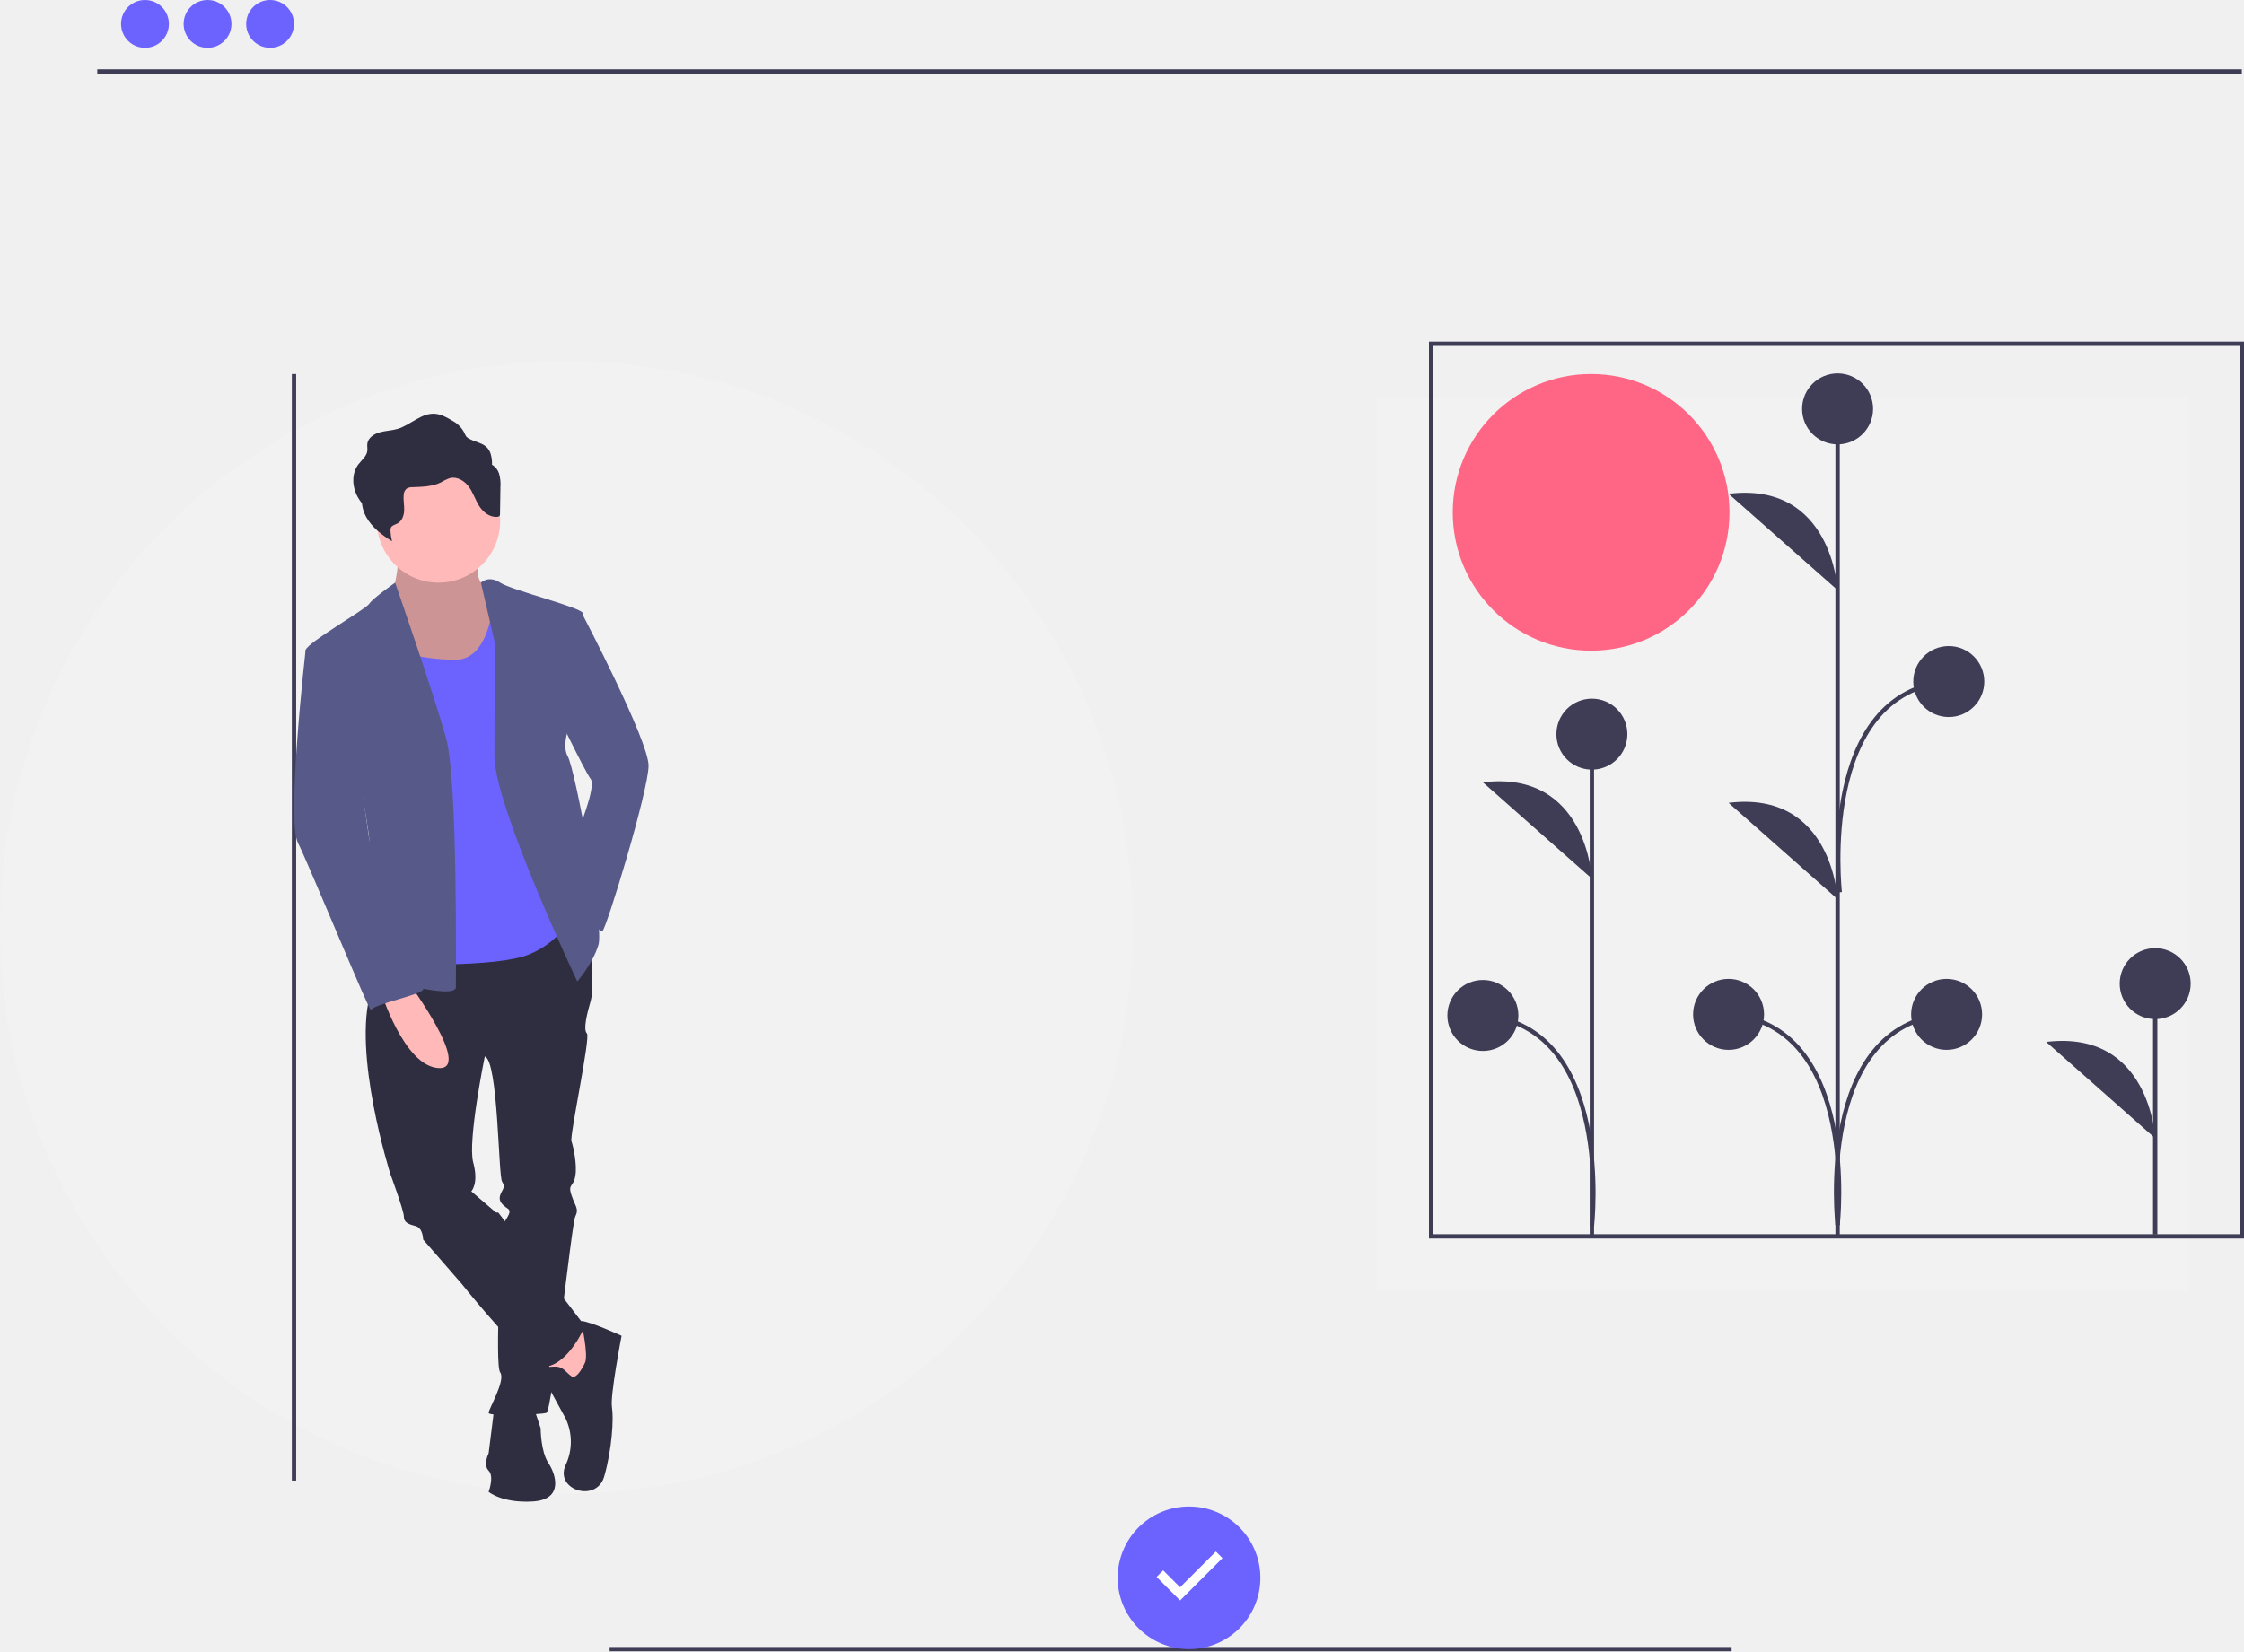
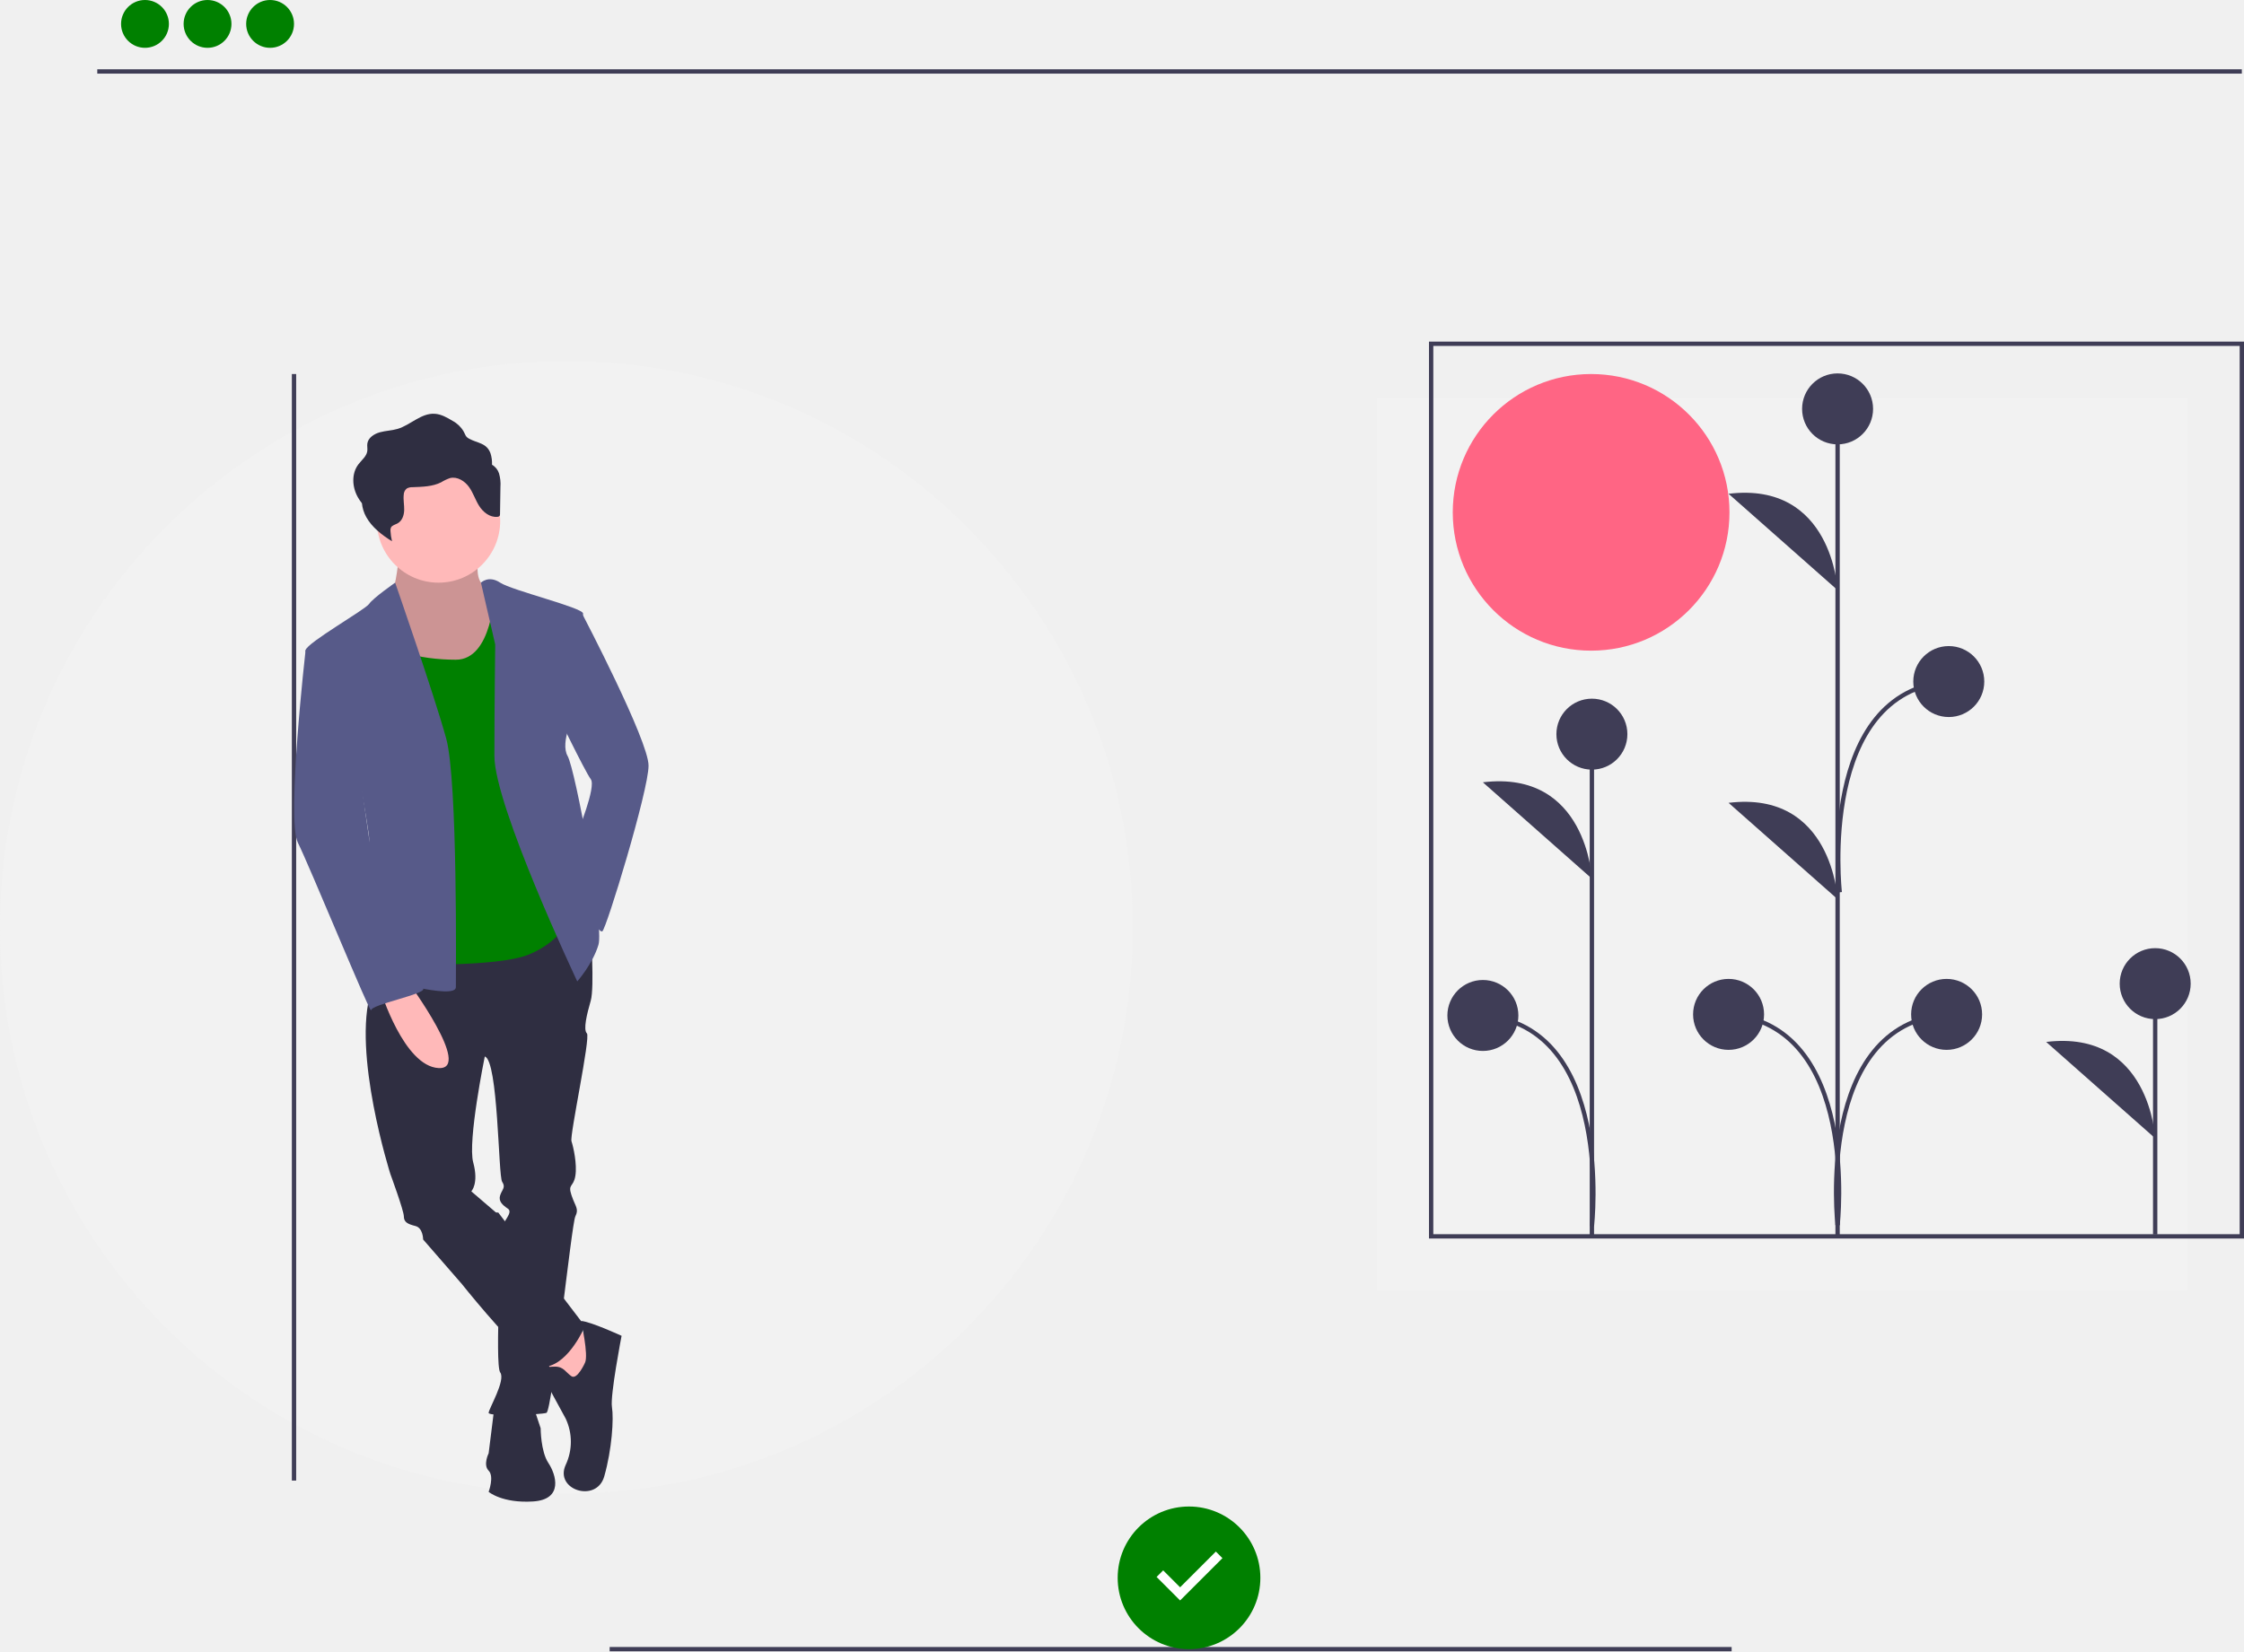
<svg xmlns="http://www.w3.org/2000/svg" id="b08e8e8f-1307-48a6-9539-94597298b0fc" width="1038" height="764.064" data-name="Layer 1" viewBox="0 0 1038 764.064">
  <rect width="375" height="413" x="637" y="184.064" fill="#f2f2f2" />
  <circle cx="262" cy="429.064" r="262" fill="#f2f2f2" />
  <line x1="996.917" x2="996.917" y1="571.224" y2="455.131" fill="#3f3d56" stroke="#3f3d56" stroke-miterlimit="10" stroke-width="2" />
  <circle cx="996.917" cy="455.131" r="16.417" fill="#3f3d56" />
  <path fill="#3f3d56" d="M1078.417,595.15s-2.345-50.443-50.424-44.58" transform="translate(-81.5 -68.46809)" />
  <line x1="850.007" x2="850.007" y1="571.379" y2="189.375" fill="#3f3d56" stroke="#3f3d56" stroke-miterlimit="10" stroke-width="2" />
  <circle cx="850.007" cy="189.192" r="16.417" fill="#3f3d56" />
  <circle cx="799.583" cy="469.357" r="16.417" fill="#3f3d56" />
  <path fill="#3f3d56" d="M931.507,341.52s-2.345-50.443-50.424-44.58" transform="translate(-81.5 -68.46809)" />
  <path fill="#3f3d56" d="M931.507,484.52s-2.345-50.443-50.424-44.58" transform="translate(-81.5 -68.46809)" />
  <path fill="none" stroke="#3f3d56" stroke-miterlimit="10" stroke-width="2" d="M931.507,635.334s10.554-92.818-50.424-97.509" transform="translate(-81.5 -68.46809)" />
  <circle cx="900.439" cy="469.357" r="16.417" fill="#3f3d56" />
  <path fill="none" stroke="#3f3d56" stroke-miterlimit="10" stroke-width="2" d="M931.514,635.334s-10.554-92.818,50.424-97.509" transform="translate(-81.5 -68.46809)" />
  <circle cx="901.439" cy="315.357" r="16.417" fill="#3f3d56" />
  <path fill="none" stroke="#3f3d56" stroke-miterlimit="10" stroke-width="2" d="M932.514,481.334s-10.554-92.818,50.424-97.509" transform="translate(-81.5 -68.46809)" />
  <line x1="736.356" x2="736.356" y1="571.879" y2="339.692" fill="#3f3d56" stroke="#3f3d56" stroke-miterlimit="10" stroke-width="2" />
  <circle cx="736.356" cy="339.692" r="16.417" fill="#3f3d56" />
  <path fill="#3f3d56" d="M817.856,475.02s-2.345-50.443-50.424-44.58" transform="translate(-81.5 -68.46809)" />
  <path fill="none" stroke="#3f3d56" stroke-miterlimit="10" stroke-width="2" d="M817.856,635.834s10.554-92.818-50.424-97.509" transform="translate(-81.5 -68.46809)" />
  <circle cx="685.932" cy="469.857" r="16.417" fill="#3f3d56" />
  <circle cx="736" cy="237.064" r="64" fill="#ff6584" />
  <line x1="45" x2="1037" y1="33.064" y2="33.064" fill="none" stroke="#3f3d56" stroke-miterlimit="10" stroke-width="2" />
  <line x1="282" x2="801" y1="763.064" y2="763.064" fill="none" stroke="#3f3d56" stroke-miterlimit="10" stroke-width="2" />
-   <circle cx="67.064" cy="11.064" r="11.064" fill="#6c63ff" />
-   <circle cx="96" cy="11.064" r="11.064" fill="#6c63ff" />
-   <circle cx="124.936" cy="11.064" r="11.064" fill="#6c63ff" />
+   <circle cx="67.064" cy="11.064" r="11.064" fill="green" />
+   <circle cx="96" cy="11.064" r="11.064" fill="green" />
+   <circle cx="124.936" cy="11.064" r="11.064" fill="green" />
  <rect width="375" height="413" x="662" y="159.064" fill="none" stroke="#3f3d56" stroke-miterlimit="10" stroke-width="2" />
  <line x1="136" x2="136" y1="173.064" y2="685.064" fill="none" stroke="#3f3d56" stroke-miterlimit="10" stroke-width="2" />
-   <circle cx="550" cy="730.064" r="33" fill="#6c63ff" />
+   <circle cx="550" cy="730.064" r="33" fill="green" />
  <polygon fill="#fff" points="562.412 717.913 545.878 734.447 538.045 726.613 534.995 729.663 545.868 740.536 565.462 720.963 562.412 717.913" />
  <path fill="#ffb9b9" d="M303.07,326.483s-2.674,9.804,2.674,13.369,7.13,20.499,7.13,20.499l-10.695,29.411-28.52,5.348L262.963,374.611v-30.303s3.565-15.151,2.674-19.608S303.07,326.483,303.07,326.483Z" transform="translate(-81.5 -68.46809)" />
  <path d="M303.07,326.483s-2.674,9.804,2.674,13.369,7.13,20.499,7.13,20.499l-10.695,29.411-28.52,5.348L262.963,374.611v-30.303s3.565-15.151,2.674-19.608S303.07,326.483,303.07,326.483Z" opacity=".2" transform="translate(-81.5 -68.46809)" />
  <path fill="#2f2e41" d="M331.59,494.93l23.173,4.456s1.783,25.846,0,32.085-3.565,13.369-1.783,15.151-8.021,47.237-7.13,49.91,2.674,10.695,1.783,16.043-3.565,3.565-1.783,8.913,3.565,6.239,1.783,9.804-10.695,90.017-13.369,90.908-26.738,1.783-26.738,0,8.021-15.151,5.348-18.716.891-64.17.891-66.844,5.348-7.13,2.674-8.913-4.456-3.565-3.565-6.239,2.674-3.565.891-6.239-1.783-56.149-8.021-57.932c0,0-8.021,39.215-5.348,49.019s-.891,13.369-.891,13.369l12.478,10.695-16.934,32.085-17.825-20.499s0-5.348-3.565-6.239-5.348-1.783-5.348-4.456-6.239-19.608-6.239-19.608-17.825-56.149-8.913-84.669,12.346-27.576,12.346-27.576Z" transform="translate(-81.5 -68.46809)" />
  <polygon fill="#ffb9b9" points="264.35 610.952 274.154 621.647 270.589 651.059 262.567 651.059 250.09 623.43 264.35 610.952" />
  <path fill="#2f2e41" d="M352.089,699.028s-3.565,8.021-6.239,6.239-3.56-4.456-7.573-4.456-7.578.891-6.687,2.674S343.176,724.874,343.176,724.874a25.193,25.193,0,0,1,0,21.39c-5.348,11.586,14.26,17.825,17.825,5.348s4.456-26.738,3.565-32.085,4.456-32.976,4.456-32.976-14.398-6.638-18.785-6.884C350.237,679.667,353.871,695.463,352.089,699.028Z" transform="translate(-81.5 -68.46809)" />
  <path fill="#2f2e41" d="M328.025,718.636l3.565,10.695s0,10.695,3.565,16.043,7.13,16.934-7.13,17.825-20.499-4.456-20.499-4.456,2.674-7.13,0-9.804,0-8.021,0-8.021l2.674-21.39Z" transform="translate(-81.5 -68.46809)" />
  <path fill="#2f2e41" d="M303.961,629.51h8.021l40.107,52.584s-7.13,16.934-17.825,18.716c0,0-1.783-.891-9.804-6.239s-29.411-32.085-29.411-32.085l-2.674-15.151Z" transform="translate(-81.5 -68.46809)" />
  <circle cx="202.853" cy="241.081" r="28.52" fill="#ffb9b9" />
-   <path fill="#6c63ff" d="M319.112,346.091l-8.913-3.565s-.891,31.194-17.825,31.194-34.759-4.456-34.759-13.369-14.26,16.043-14.26,16.043S256.724,465.519,255.833,466.41s9.804,48.128,9.804,48.128,45.454,1.783,60.605-4.456,19.608-17.825,19.608-17.825L339.611,413.826l-12.478-60.605Z" transform="translate(-81.5 -68.46809)" />
+   <path fill="green" d="M319.112,346.091l-8.913-3.565s-.891,31.194-17.825,31.194-34.759-4.456-34.759-13.369-14.26,16.043-14.26,16.043S256.724,465.519,255.833,466.41s9.804,48.128,9.804,48.128,45.454,1.783,60.605-4.456,19.608-17.825,19.608-17.825L339.611,413.826l-12.478-60.605Z" transform="translate(-81.5 -68.46809)" />
  <path fill="#575a89" d="M303.966,338.069s3.56-3.565,8.907,0,38.324,11.586,38.324,14.26v33.868s.891,5.348-1.783,8.913-8.913,16.934-5.348,23.173,16.934,78.431,14.26,87.343-9.804,16.934-9.804,16.934-38.324-81.104-38.324-104.277.372-51.602.372-51.602Z" transform="translate(-81.5 -68.46809)" />
  <path fill="#575a89" d="M343.176,353.221h8.021s30.303,57.932,30.303,69.518-19.608,75.757-21.39,76.648-7.13-9.804-7.13-9.804l-4.456-35.65s8.913-21.39,6.239-24.955-16.043-31.194-16.043-31.194Z" transform="translate(-81.5 -68.46809)" />
  <path fill="#575a89" d="M264.281,338.069s-10.231,7.13-12.013,9.804-28.52,17.825-29.411,21.39S243.355,403.131,243.355,403.131s8.913,49.91,8.913,53.475,3.565,64.17,3.565,64.17,36.541,10.695,36.541,4.456.891-95.364-4.456-114.972S264.281,338.069,264.281,338.069Z" transform="translate(-81.5 -68.46809)" />
  <path fill="#ffb9b9" d="M270.093,522.559s30.303,40.998,14.26,40.107-26.738-35.65-26.738-35.65Z" transform="translate(-81.5 -68.46809)" />
  <path fill="#575a89" d="M233.552,366.59l-10.695,2.674s-8.913,78.431-3.565,89.126,33.868,80.213,33.868,77.539,25.089-7.44,24.131-9.959-6.306-13.214-8.088-16.779-4.456-8.021-3.565-12.478-9.804-23.531-9.804-23.531-2.674-11.228-3.565-16.576-8.913-64.17-8.913-64.17Z" transform="translate(-81.5 -68.46809)" />
  <path fill="#2f2e41" d="M312.317,287.471a7.087,7.087,0,0,0-3.227-3.965,15.185,15.185,0,0,0-.681-5.232c-1.775-4.94-5.981-4.657-9.949-6.841-1.722-.948-1.615-1.785-2.511-3.341a12.792,12.792,0,0,0-5.077-4.876c-2.546-1.527-5.233-3.099-8.245-3.292-6.329-.406-11.182,5.197-17.231,6.995-2.666.793-5.531.825-8.212,1.575s-5.355,2.538-5.754,5.143c-.184,1.203.141,2.436-.046,3.638-.372,2.389-2.599,4.063-4.09,6.028-3.297,4.346-2.92,10.486-.283,15.215a21.269,21.269,0,0,0,1.901,2.8,16.483,16.483,0,0,0,2.007,6.397c2.637,4.729,7.174,8.262,11.913,11.198a25.008,25.008,0,0,1-.703-4.775,3.116,3.116,0,0,1,.216-1.582c.528-1.039,1.923-1.315,2.986-1.883,2.203-1.178,3.066-3.785,3.13-6.169s-.473-4.771-.208-7.143a3.814,3.814,0,0,1,1.419-2.871,5.15,5.15,0,0,1,2.676-.601c4.513-.173,9.228-.251,13.209-2.26a20.071,20.071,0,0,1,4.111-1.957c3.383-.83,6.84,1.401,8.79,4.133s2.922,5.982,4.72,8.803,4.906,5.338,8.384,5.004a1.431,1.431,0,0,0,1.039-.435,1.395,1.395,0,0,0,.191-.833l.194-12.513A17.852,17.852,0,0,0,312.317,287.471Z" transform="translate(-81.5 -68.46809)" />
</svg>
